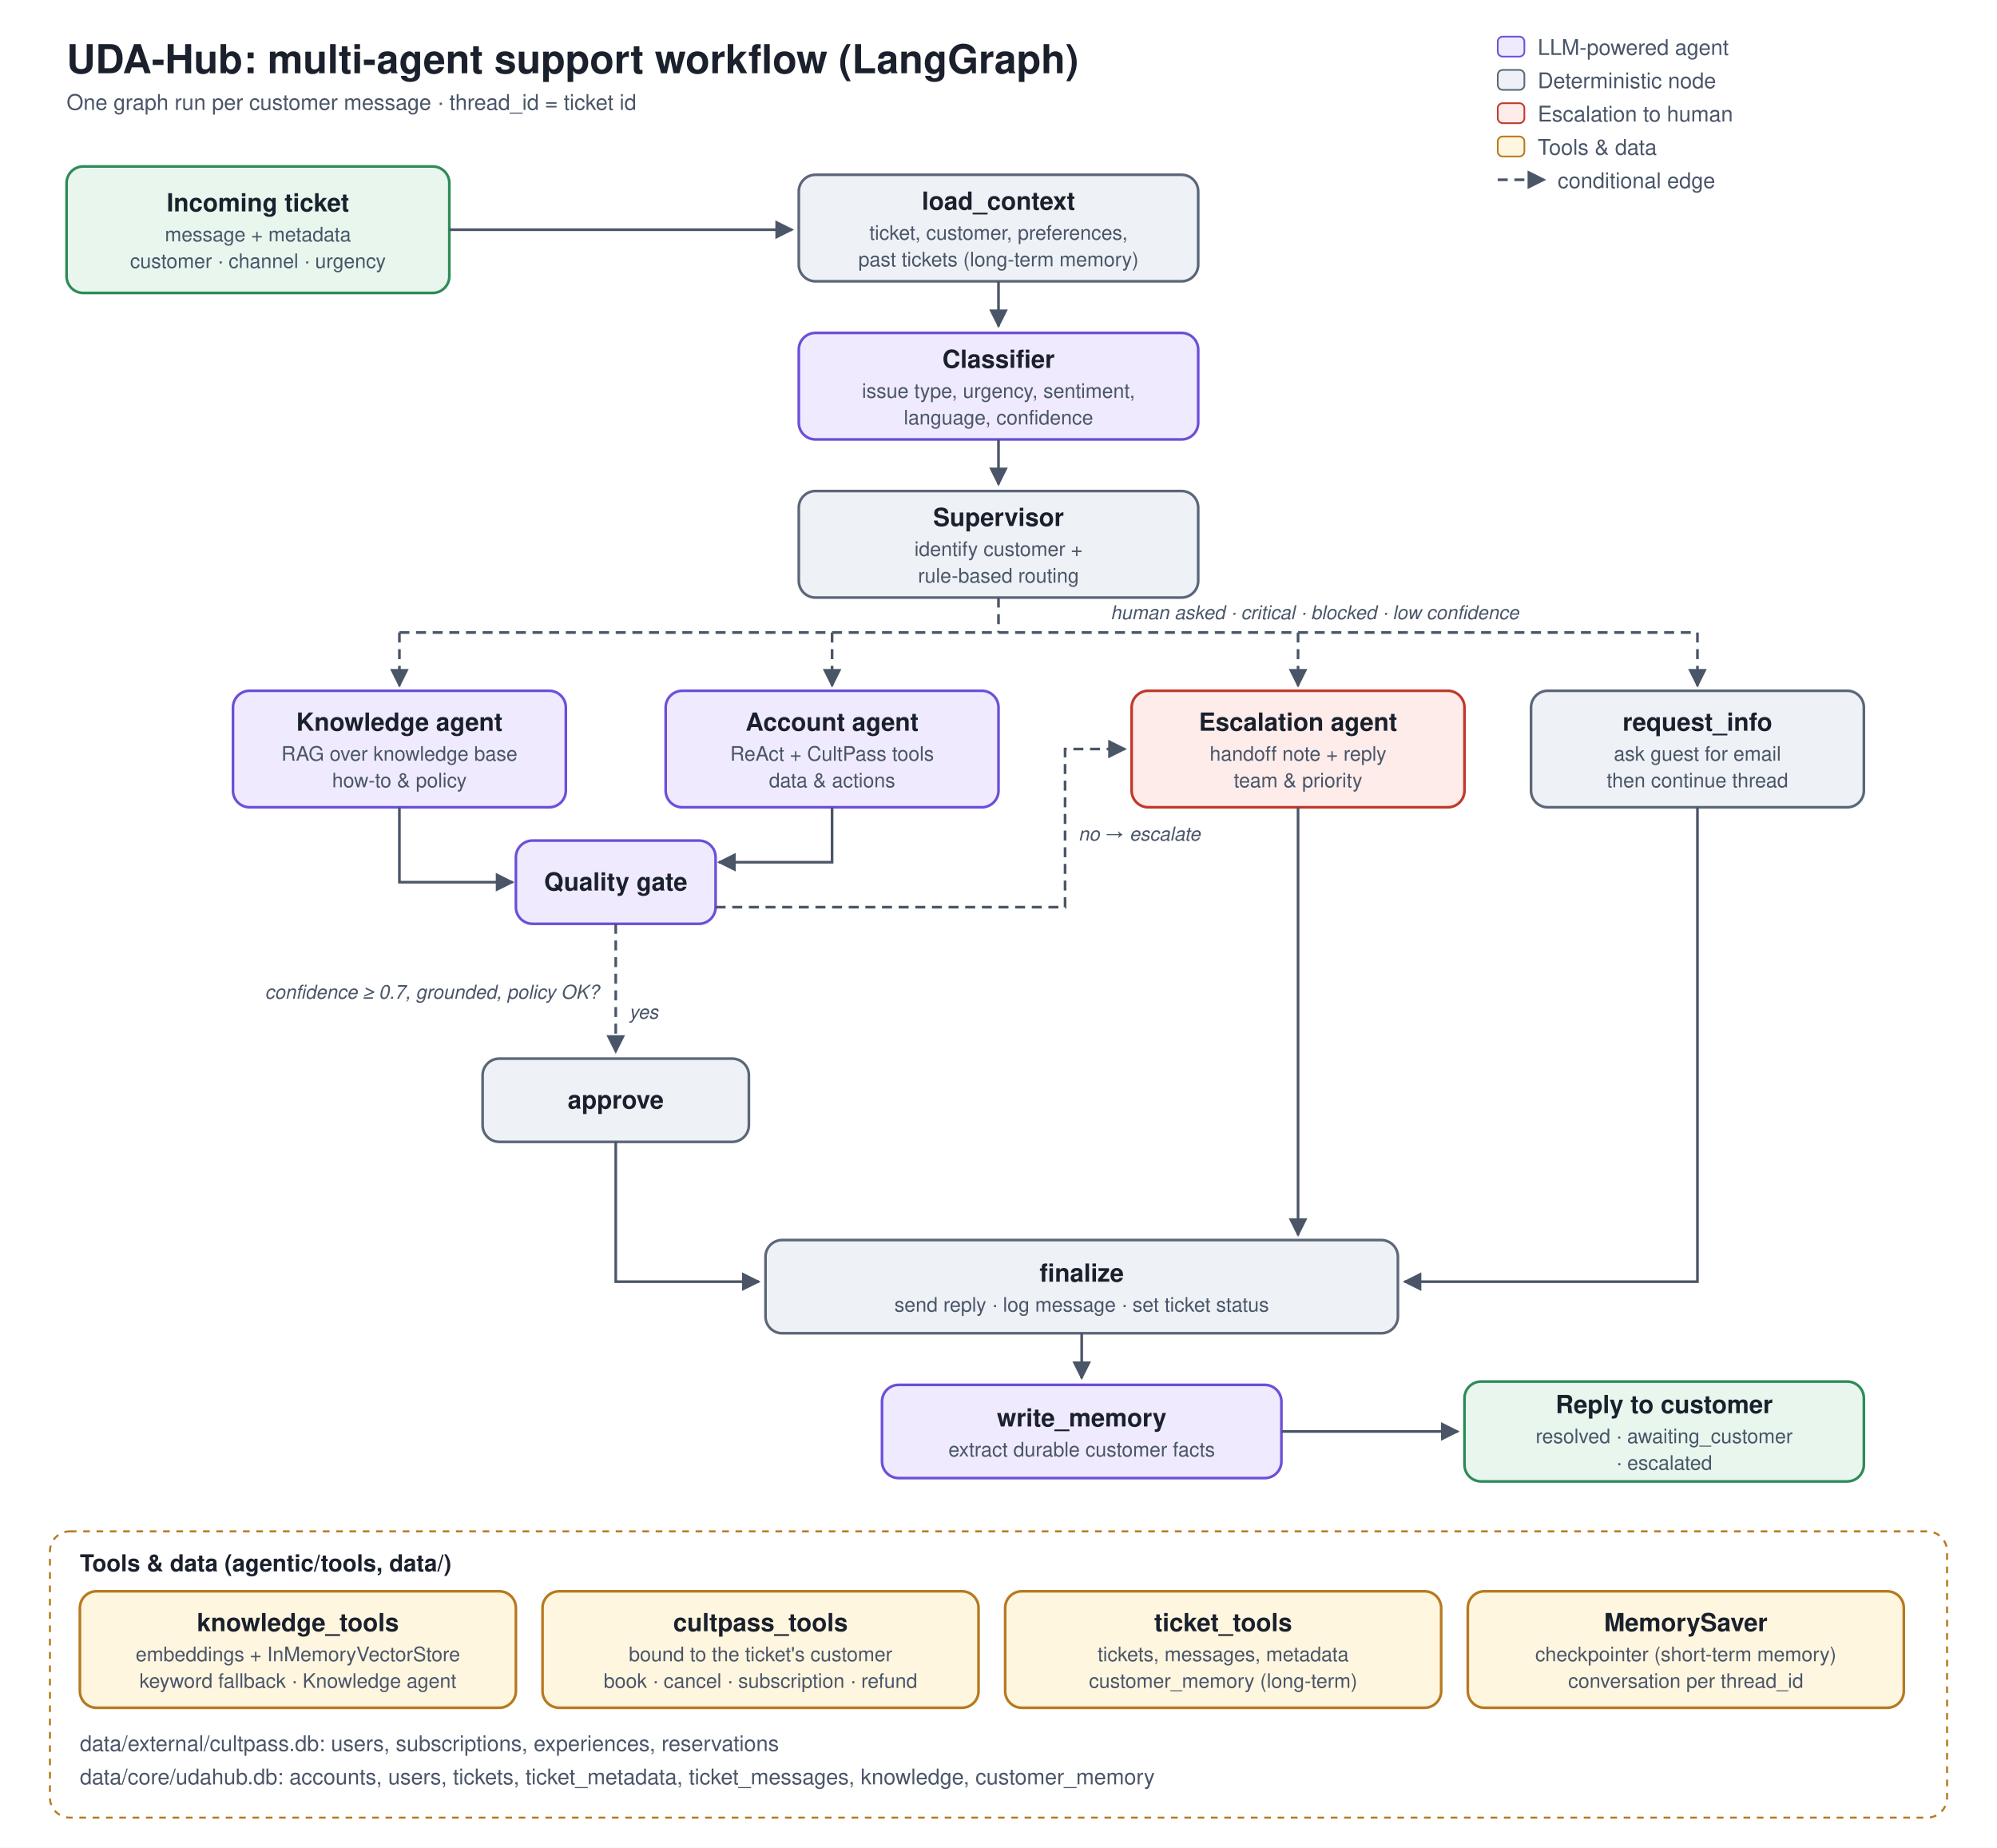
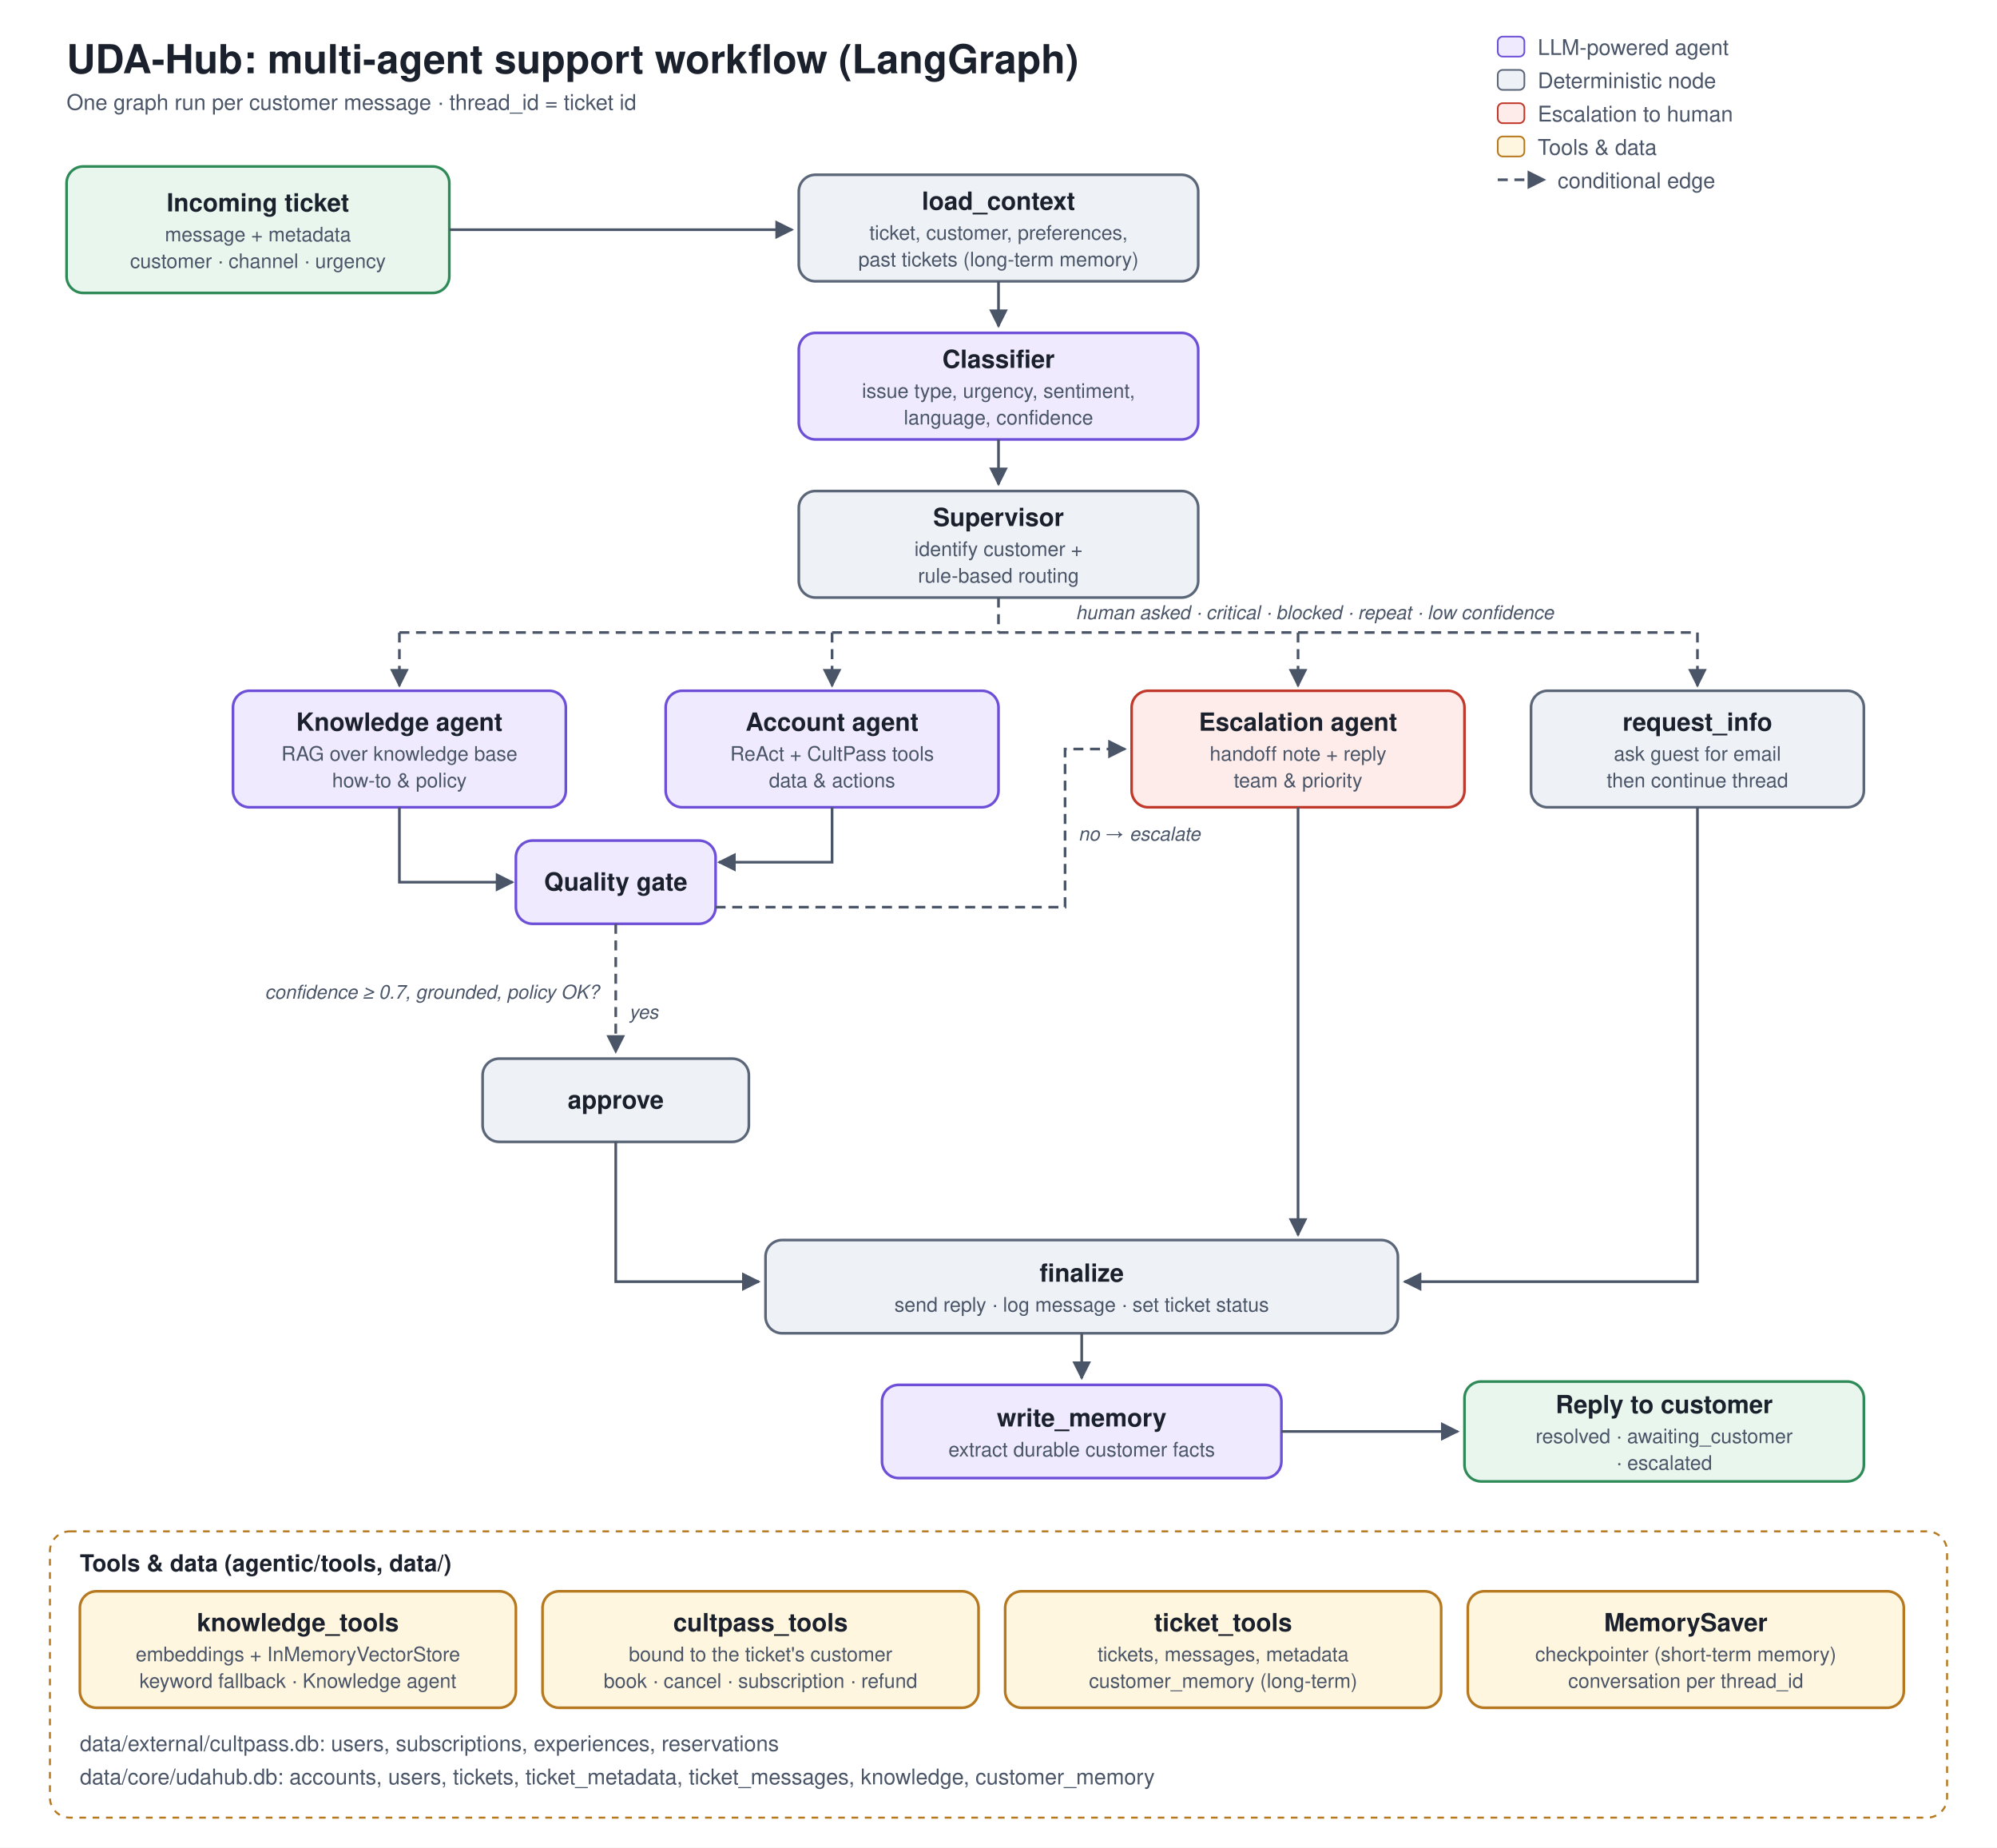
<svg xmlns="http://www.w3.org/2000/svg" viewBox="0 0 1200 1110" width="1200" height="1110" font-family="-apple-system, Segoe UI, Helvetica, Arial, sans-serif">
  <defs>
    <marker id="arrow" viewBox="0 0 10 10" refX="9" refY="5" markerWidth="7" markerHeight="7" orient="auto-start-reverse">
      <path d="M0,0 L10,5 L0,10 z" fill="#4a5568" />
    </marker>
  </defs>
  <style>.t{font-size:15px;font-weight:600;fill:#1a202c;text-anchor:middle}.s{font-size:12px;fill:#4a5568;text-anchor:middle}.l{font-size:11.5px;fill:#4a5568;font-style:italic}.h{font-size:24px;font-weight:700;fill:#1a202c}.sh{font-size:13px;fill:#4a5568}.ph{font-size:14px;font-weight:700;fill:#1a202c}</style>
  <rect width="1200" height="1110" fill="#ffffff" />
  <text x="40" y="44" class="h">UDA-Hub: multi-agent support workflow (LangGraph)</text>
  <text x="40" y="66" class="sh">One graph run per customer message · thread_id = ticket id</text>
  <rect x="900" y="22" width="16" height="12" rx="3" fill="#efeafe" stroke="#6d4fd8" />
  <text x="924" y="33" class="sh">LLM-powered agent</text>
  <rect x="900" y="42" width="16" height="12" rx="3" fill="#eef1f5" stroke="#5b6779" />
  <text x="924" y="53" class="sh">Deterministic node</text>
  <rect x="900" y="62" width="16" height="12" rx="3" fill="#fdecea" stroke="#c0392b" />
  <text x="924" y="73" class="sh">Escalation to human</text>
  <rect x="900" y="82" width="16" height="12" rx="3" fill="#fff6e0" stroke="#b7791f" />
  <text x="924" y="93" class="sh">Tools &amp; data</text>
  <path d="M900 108 h28" fill="none" stroke="#4a5568" stroke-width="1.6" stroke-dasharray="6 4" marker-end="url(#arrow)" />
  <text x="936" y="113" class="sh">conditional edge</text>
  <rect x="40" y="100" width="230" height="76" rx="10" fill="#e8f6ee" stroke="#2e8b57" stroke-width="1.6" />
  <text x="155.0" y="127.0" class="t">Incoming ticket</text>
  <text x="155.0" y="145.0" class="s">message + metadata</text>
  <text x="155.0" y="161.0" class="s">customer · channel · urgency</text>
  <path d="M270 138 H476" fill="none" stroke="#4a5568" stroke-width="1.6" marker-end="url(#arrow)" />
  <rect x="480" y="105" width="240" height="64" rx="10" fill="#eef1f5" stroke="#5b6779" stroke-width="1.6" />
  <text x="600.0" y="126.0" class="t">load_context</text>
  <text x="600.0" y="144.0" class="s">ticket, customer, preferences,</text>
  <text x="600.0" y="160.0" class="s">past tickets (long-term memory)</text>
  <path d="M600 169 V196" fill="none" stroke="#4a5568" stroke-width="1.6" marker-end="url(#arrow)" />
  <rect x="480" y="200" width="240" height="64" rx="10" fill="#efeafe" stroke="#6d4fd8" stroke-width="1.6" />
  <text x="600.0" y="221.0" class="t">Classifier</text>
  <text x="600.0" y="239.0" class="s">issue type, urgency, sentiment,</text>
  <text x="600.0" y="255.0" class="s">language, confidence</text>
  <path d="M600 264 V291" fill="none" stroke="#4a5568" stroke-width="1.6" marker-end="url(#arrow)" />
  <rect x="480" y="295" width="240" height="64" rx="10" fill="#eef1f5" stroke="#5b6779" stroke-width="1.6" />
  <text x="600.0" y="316.0" class="t">Supervisor</text>
  <text x="600.0" y="334.0" class="s">identify customer +</text>
  <text x="600.0" y="350.0" class="s">rule-based routing</text>
  <path d="M600 359 V380" fill="none" stroke="#4a5568" stroke-width="1.6" stroke-dasharray="6 4" />
  <path d="M240 380 H1020" fill="none" stroke="#4a5568" stroke-width="1.6" stroke-dasharray="6 4" />
  <path d="M240 380 V412" fill="none" stroke="#4a5568" stroke-width="1.6" stroke-dasharray="6 4" marker-end="url(#arrow)" />
  <path d="M500 380 V412" fill="none" stroke="#4a5568" stroke-width="1.6" stroke-dasharray="6 4" marker-end="url(#arrow)" />
  <path d="M780 380 V412" fill="none" stroke="#4a5568" stroke-width="1.6" stroke-dasharray="6 4" marker-end="url(#arrow)" />
  <path d="M1020 380 V412" fill="none" stroke="#4a5568" stroke-width="1.6" stroke-dasharray="6 4" marker-end="url(#arrow)" />
  <rect x="140" y="415" width="200" height="70" rx="10" fill="#efeafe" stroke="#6d4fd8" stroke-width="1.6" />
  <text x="240.0" y="439.0" class="t">Knowledge agent</text>
  <text x="240.0" y="457.0" class="s">RAG over knowledge base</text>
  <text x="240.0" y="473.0" class="s">how-to &amp; policy</text>
  <rect x="400" y="415" width="200" height="70" rx="10" fill="#efeafe" stroke="#6d4fd8" stroke-width="1.6" />
  <text x="500.0" y="439.0" class="t">Account agent</text>
  <text x="500.0" y="457.0" class="s">ReAct + CultPass tools</text>
  <text x="500.0" y="473.0" class="s">data &amp; actions</text>
  <rect x="680" y="415" width="200" height="70" rx="10" fill="#fdecea" stroke="#c0392b" stroke-width="1.6" />
  <text x="780.0" y="439.0" class="t">Escalation agent</text>
  <text x="780.0" y="457.0" class="s">handoff note + reply</text>
  <text x="780.0" y="473.0" class="s">team &amp; priority</text>
  <rect x="920" y="415" width="200" height="70" rx="10" fill="#eef1f5" stroke="#5b6779" stroke-width="1.6" />
  <text x="1020.0" y="439.0" class="t">request_info</text>
  <text x="1020.0" y="457.0" class="s">ask guest for email</text>
  <text x="1020.0" y="473.0" class="s">then continue thread</text>
-   <text x="790" y="372" class="l" text-anchor="middle">human asked · critical · blocked · low confidence</text>
+   <text x="790" y="372" class="l" text-anchor="middle">human asked · critical · blocked · repeat · low confidence</text>
  <path d="M240 485 V530 H308" fill="none" stroke="#4a5568" stroke-width="1.6" marker-end="url(#arrow)" />
  <path d="M500 485 V518 H432" fill="none" stroke="#4a5568" stroke-width="1.6" marker-end="url(#arrow)" />
  <rect x="310" y="505" width="120" height="50" rx="10" fill="#efeafe" stroke="#6d4fd8" stroke-width="1.6" />
  <text x="370.0" y="535.0" class="t">Quality gate</text>
  <text x="360" y="600" class="l" text-anchor="end">confidence ≥ 0.7, grounded, policy OK?</text>
  <path d="M430 545 H640 V450 H676" fill="none" stroke="#4a5568" stroke-width="1.6" stroke-dasharray="6 4" marker-end="url(#arrow)" />
  <text x="648" y="505" class="l" text-anchor="start">no → escalate</text>
  <path d="M370 555 V632" fill="none" stroke="#4a5568" stroke-width="1.6" stroke-dasharray="6 4" marker-end="url(#arrow)" />
  <text x="378" y="612" class="l" text-anchor="start">yes</text>
  <rect x="290" y="636" width="160" height="50" rx="10" fill="#eef1f5" stroke="#5b6779" stroke-width="1.6" />
  <text x="370.0" y="666.0" class="t">approve</text>
  <path d="M370 686 V770 H456" fill="none" stroke="#4a5568" stroke-width="1.6" marker-end="url(#arrow)" />
  <path d="M780 485 V742" fill="none" stroke="#4a5568" stroke-width="1.6" marker-end="url(#arrow)" />
  <path d="M1020 485 V770 H844" fill="none" stroke="#4a5568" stroke-width="1.6" marker-end="url(#arrow)" />
  <rect x="460" y="745" width="380" height="56" rx="10" fill="#eef1f5" stroke="#5b6779" stroke-width="1.6" />
  <text x="650.0" y="770.0" class="t">finalize</text>
  <text x="650.0" y="788.0" class="s">send reply · log message · set ticket status</text>
  <path d="M650 801 V828" fill="none" stroke="#4a5568" stroke-width="1.6" marker-end="url(#arrow)" />
  <rect x="530" y="832" width="240" height="56" rx="10" fill="#efeafe" stroke="#6d4fd8" stroke-width="1.6" />
  <text x="650.0" y="857.0" class="t">write_memory</text>
  <text x="650.0" y="875.0" class="s">extract durable customer facts</text>
  <path d="M770 860 H876" fill="none" stroke="#4a5568" stroke-width="1.6" marker-end="url(#arrow)" />
  <rect x="880" y="830" width="240" height="60" rx="10" fill="#e8f6ee" stroke="#2e8b57" stroke-width="1.6" />
  <text x="1000.0" y="849.0" class="t">Reply to customer</text>
  <text x="1000.0" y="867.0" class="s">resolved · awaiting_customer</text>
  <text x="1000.0" y="883.0" class="s">· escalated</text>
  <rect x="30" y="920" width="1140" height="172" rx="12" fill="none" stroke="#b7791f" stroke-width="1.2" stroke-dasharray="4 4" />
  <text x="48" y="944" class="ph">Tools &amp; data (agentic/tools, data/)</text>
  <rect x="48" y="956" width="262" height="70" rx="10" fill="#fff6e0" stroke="#b7791f" stroke-width="1.6" />
  <text x="179.0" y="980.0" class="t">knowledge_tools</text>
  <text x="179.0" y="998.0" class="s">embeddings + InMemoryVectorStore</text>
  <text x="179.0" y="1014.0" class="s">keyword fallback · Knowledge agent</text>
  <rect x="326" y="956" width="262" height="70" rx="10" fill="#fff6e0" stroke="#b7791f" stroke-width="1.6" />
  <text x="457.0" y="980.0" class="t">cultpass_tools</text>
  <text x="457.0" y="998.0" class="s">bound to the ticket's customer</text>
  <text x="457.0" y="1014.0" class="s">book · cancel · subscription · refund</text>
  <rect x="604" y="956" width="262" height="70" rx="10" fill="#fff6e0" stroke="#b7791f" stroke-width="1.6" />
  <text x="735.0" y="980.0" class="t">ticket_tools</text>
  <text x="735.0" y="998.0" class="s">tickets, messages, metadata</text>
  <text x="735.0" y="1014.0" class="s">customer_memory (long-term)</text>
  <rect x="882" y="956" width="262" height="70" rx="10" fill="#fff6e0" stroke="#b7791f" stroke-width="1.6" />
  <text x="1013.0" y="980.0" class="t">MemorySaver</text>
  <text x="1013.0" y="998.0" class="s">checkpointer (short-term memory)</text>
  <text x="1013.0" y="1014.0" class="s">conversation per thread_id</text>
  <text x="48" y="1052" class="sh">data/external/cultpass.db: users, subscriptions, experiences, reservations</text>
  <text x="48" y="1072" class="sh">data/core/udahub.db: accounts, users, tickets, ticket_metadata, ticket_messages, knowledge, customer_memory</text>
</svg>
